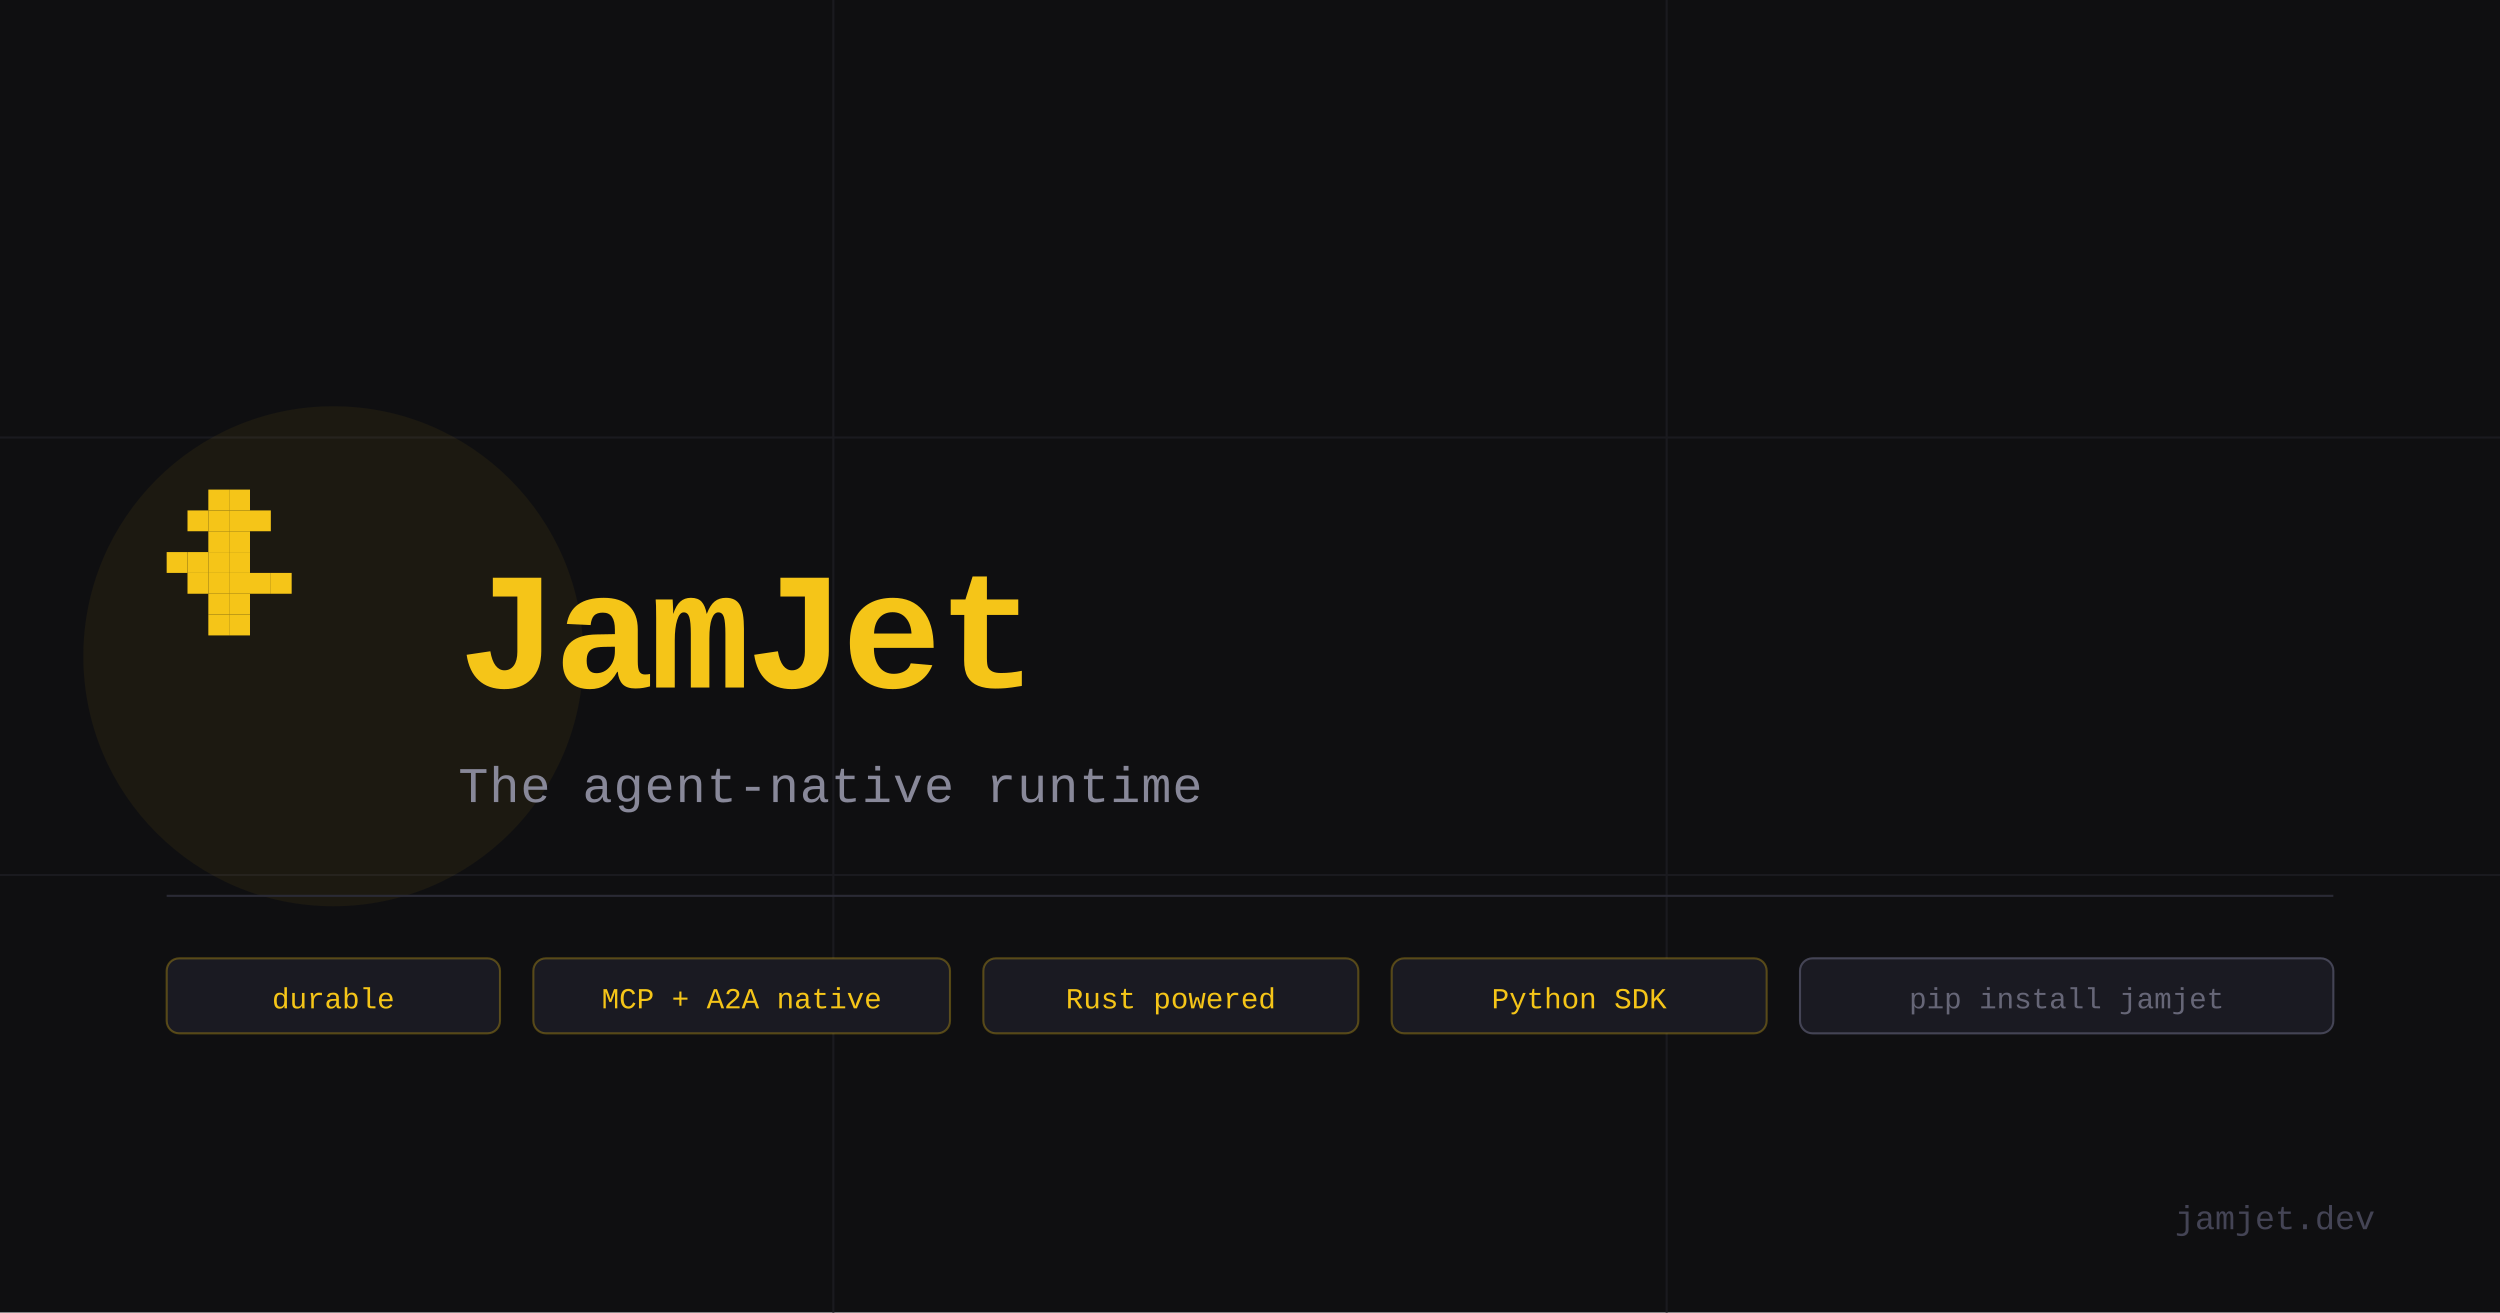
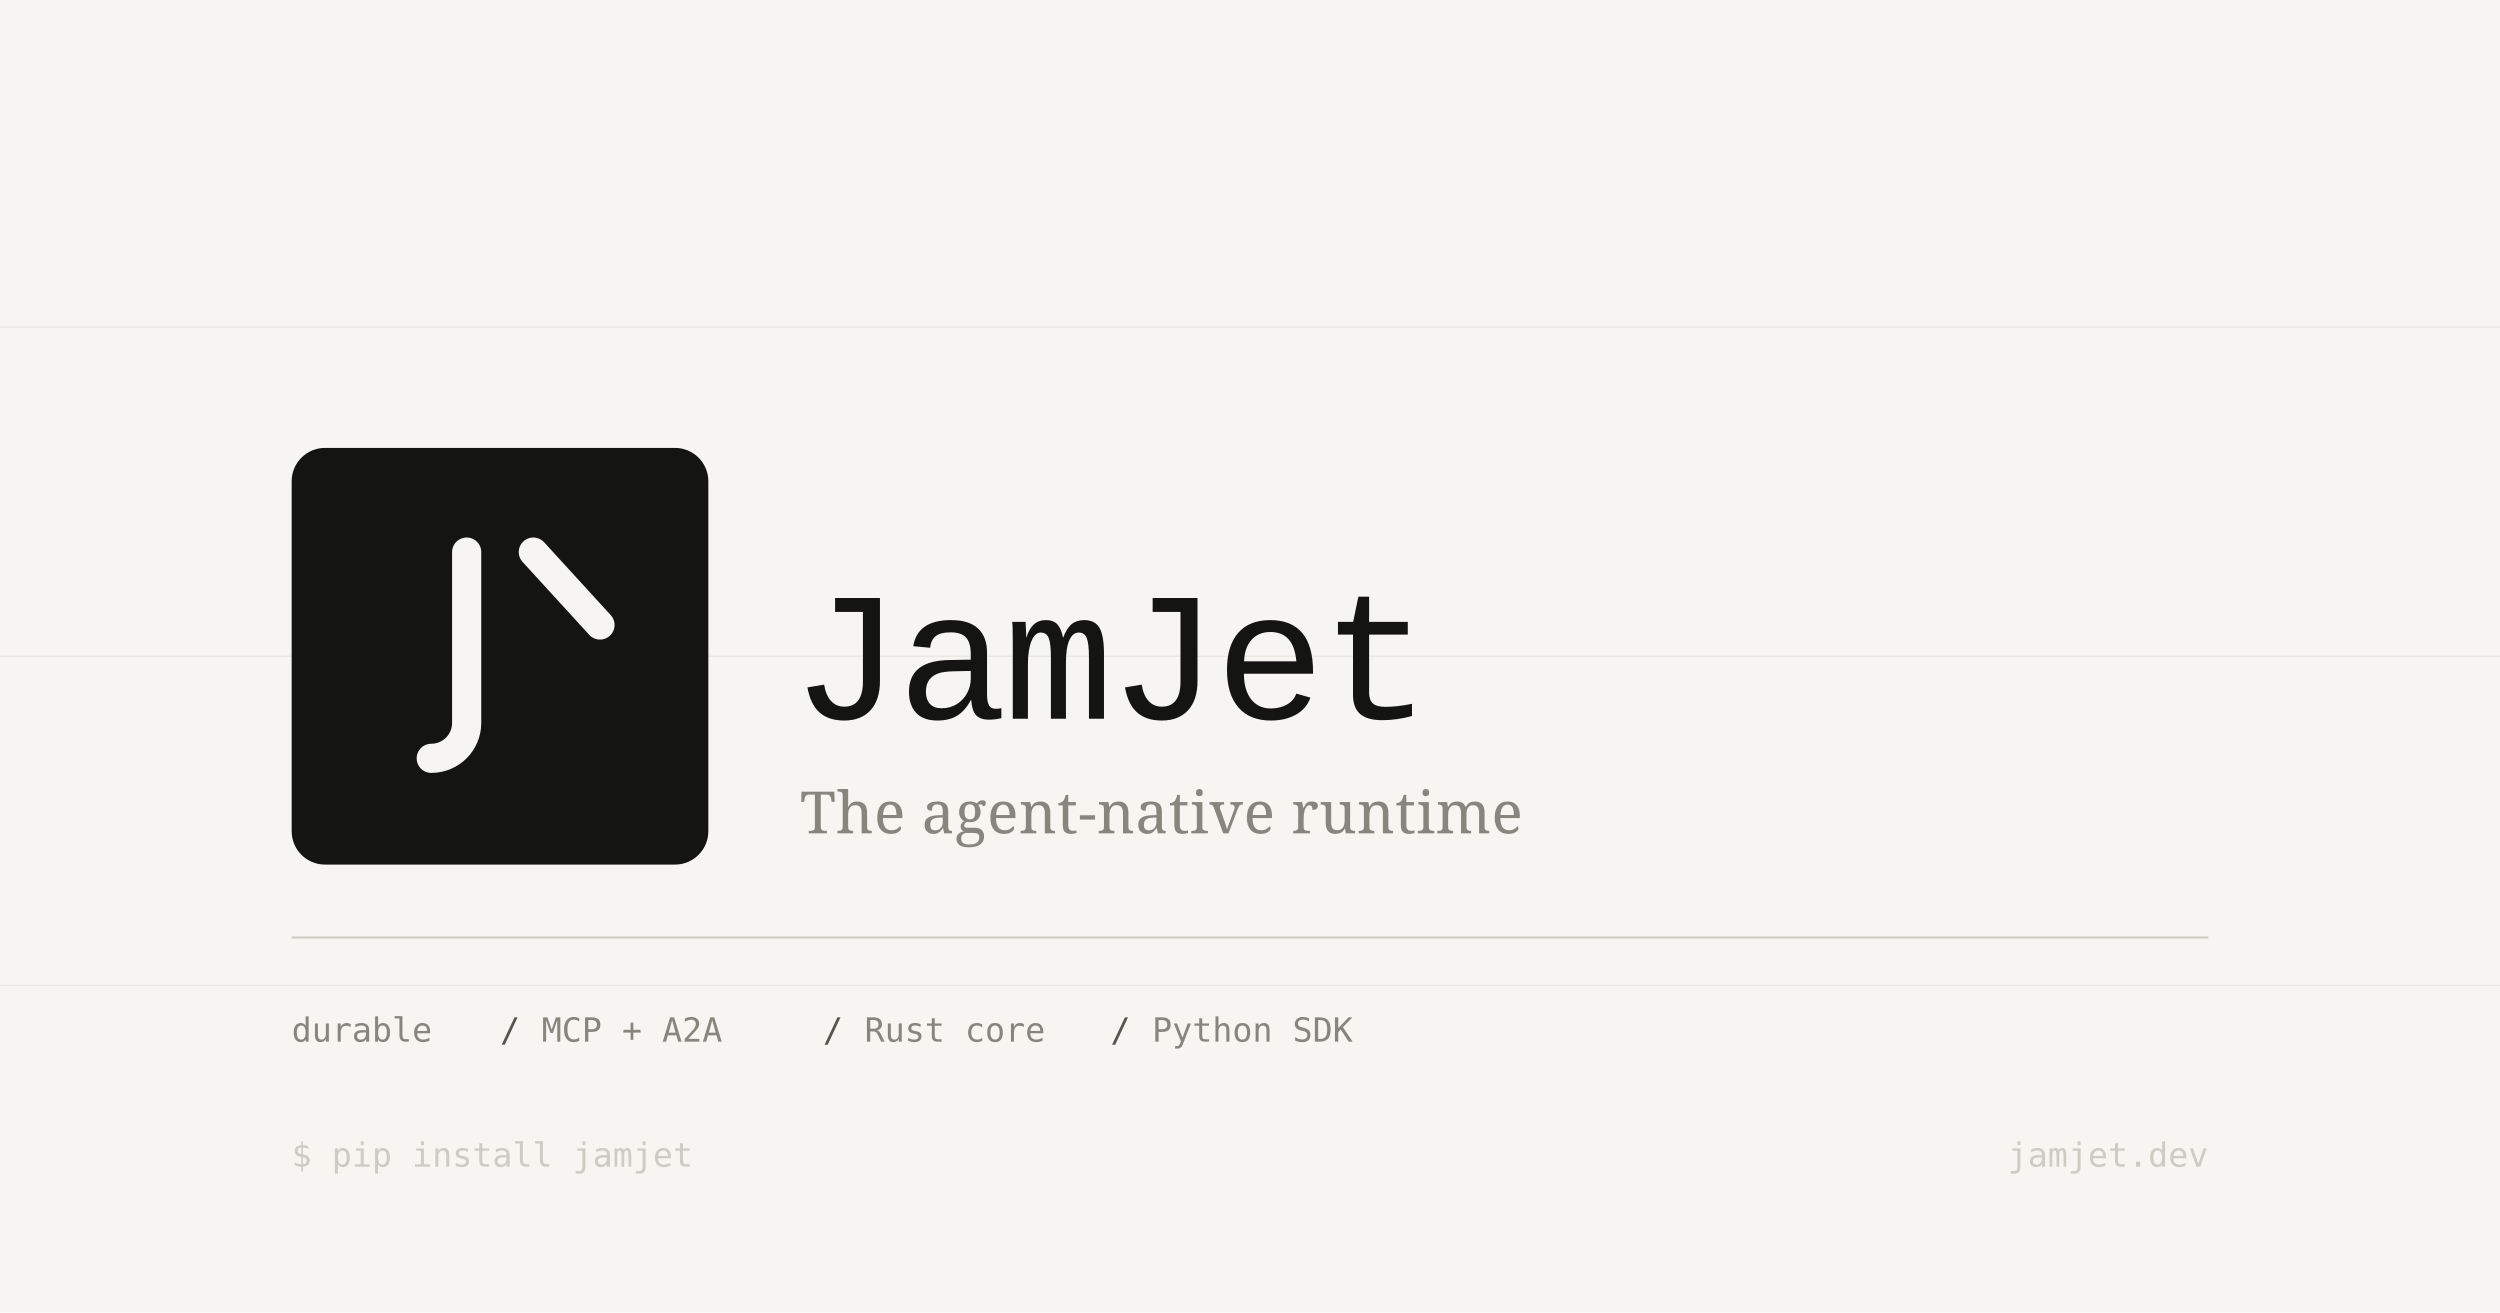
<svg xmlns="http://www.w3.org/2000/svg" width="1200" height="630" viewBox="0 0 1200 630" fill="none">
-   <rect width="1200" height="630" fill="#0f0f11" />
-   <line x1="0" y1="210" x2="1200" y2="210" stroke="#1a1a1f" stroke-width="1" />
-   <line x1="0" y1="420" x2="1200" y2="420" stroke="#1a1a1f" stroke-width="1" />
-   <line x1="400" y1="0" x2="400" y2="630" stroke="#1a1a1f" stroke-width="1" />
-   <line x1="800" y1="0" x2="800" y2="630" stroke="#1a1a1f" stroke-width="1" />
-   <ellipse cx="160" cy="315" rx="120" ry="120" fill="#f5c518" fill-opacity="0.06" />
-   <rect x="100" y="235" width="10" height="10" fill="#f5c518" />
-   <rect x="110" y="235" width="10" height="10" fill="#f5c518" />
-   <rect x="90" y="245" width="10" height="10" fill="#f5c518" />
-   <rect x="100" y="245" width="10" height="10" fill="#f5c518" />
-   <rect x="110" y="245" width="10" height="10" fill="#f5c518" />
-   <rect x="120" y="245" width="10" height="10" fill="#f5c518" />
-   <rect x="100" y="255" width="10" height="10" fill="#f5c518" />
-   <rect x="110" y="255" width="10" height="10" fill="#f5c518" />
-   <rect x="80" y="265" width="10" height="10" fill="#f5c518" />
-   <rect x="90" y="265" width="10" height="10" fill="#f5c518" />
-   <rect x="100" y="265" width="10" height="10" fill="#f5c518" />
-   <rect x="110" y="265" width="10" height="10" fill="#f5c518" />
-   <rect x="90" y="275" width="10" height="10" fill="#f5c518" />
-   <rect x="100" y="275" width="10" height="10" fill="#f5c518" />
-   <rect x="110" y="275" width="10" height="10" fill="#f5c518" />
-   <rect x="120" y="275" width="10" height="10" fill="#f5c518" />
-   <rect x="130" y="275" width="10" height="10" fill="#f5c518" />
-   <rect x="100" y="285" width="10" height="10" fill="#f5c518" />
-   <rect x="110" y="285" width="10" height="10" fill="#f5c518" />
-   <rect x="100" y="295" width="10" height="10" fill="#f5c518" />
-   <rect x="110" y="295" width="10" height="10" fill="#f5c518" />
-   <text x="220" y="330" font-family="'JetBrains Mono', 'Courier New', monospace" font-size="80" font-weight="700" fill="#f5c518" letter-spacing="-2">JamJet</text>
-   <text x="220" y="385" font-family="'JetBrains Mono', 'Courier New', monospace" font-size="24" fill="#888899" letter-spacing="0.5">The agent-native runtime</text>
-   <line x1="80" y1="430" x2="1120" y2="430" stroke="#2a2a35" stroke-width="1" />
-   <rect x="80" y="460" width="160" height="36" rx="6" fill="#1a1a22" stroke="#f5c518" stroke-opacity="0.3" stroke-width="1" />
-   <text x="160" y="484" font-family="'JetBrains Mono', 'Courier New', monospace" font-size="14" fill="#f5c518" text-anchor="middle">durable</text>
-   <rect x="256" y="460" width="200" height="36" rx="6" fill="#1a1a22" stroke="#f5c518" stroke-opacity="0.3" stroke-width="1" />
-   <text x="356" y="484" font-family="'JetBrains Mono', 'Courier New', monospace" font-size="14" fill="#f5c518" text-anchor="middle">MCP + A2A native</text>
-   <rect x="472" y="460" width="180" height="36" rx="6" fill="#1a1a22" stroke="#f5c518" stroke-opacity="0.3" stroke-width="1" />
-   <text x="562" y="484" font-family="'JetBrains Mono', 'Courier New', monospace" font-size="14" fill="#f5c518" text-anchor="middle">Rust powered</text>
-   <rect x="668" y="460" width="180" height="36" rx="6" fill="#1a1a22" stroke="#f5c518" stroke-opacity="0.3" stroke-width="1" />
-   <text x="758" y="484" font-family="'JetBrains Mono', 'Courier New', monospace" font-size="14" fill="#f5c518" text-anchor="middle">Python SDK</text>
-   <rect x="864" y="460" width="256" height="36" rx="6" fill="#1a1a22" stroke="#444455" stroke-width="1" />
-   <text x="992" y="484" font-family="'JetBrains Mono', 'Courier New', monospace" font-size="14" fill="#666677" text-anchor="middle">pip install jamjet</text>
-   <text x="1140" y="590" font-family="'JetBrains Mono', 'Courier New', monospace" font-size="16" fill="#444455" text-anchor="end">jamjet.dev</text>
+   <rect width="1200" height="630" fill="#f6f5f1" />
+   <line x1="0" y1="157" x2="1200" y2="157" stroke="#e5e4df" stroke-width="0.5" />
+   <line x1="0" y1="315" x2="1200" y2="315" stroke="#e5e4df" stroke-width="0.5" />
+   <line x1="0" y1="473" x2="1200" y2="473" stroke="#e5e4df" stroke-width="0.5" />
+   <g transform="translate(140,215)">
+     <rect width="200" height="200" rx="16" fill="#141413" />
+     <path d="M84 50v82c0 9.4-7.6 17-17 17" stroke="#f6f5f1" stroke-width="14" stroke-linecap="round" fill="none" />
+     <line x1="116" y1="50" x2="148" y2="85" stroke="#f6f5f1" stroke-width="14" stroke-linecap="round" />
+   </g>
+   <text x="380" y="345" font-family="'DM Mono', 'Courier New', monospace" font-size="88" font-weight="500" fill="#141413" letter-spacing="-2">JamJet</text>
+   <text x="384" y="400" font-family="'Newsreader', Georgia, serif" font-size="28" fill="#87867e" letter-spacing="0.3">The agent-native runtime</text>
+   <line x1="140" y1="450" x2="1060" y2="450" stroke="#cccbc4" stroke-width="1" />
+   <text x="140" y="500" font-family="'DM Mono', monospace" font-size="16" fill="#87867e">durable</text>
+   <text x="140" y="500" font-family="'DM Mono', monospace" font-size="16" fill="#555550" dx="100">/</text>
+   <text x="260" y="500" font-family="'DM Mono', monospace" font-size="16" fill="#87867e">MCP + A2A</text>
+   <text x="260" y="500" font-family="'DM Mono', monospace" font-size="16" fill="#555550" dx="135">/</text>
+   <text x="415" y="500" font-family="'DM Mono', monospace" font-size="16" fill="#87867e">Rust core</text>
+   <text x="415" y="500" font-family="'DM Mono', monospace" font-size="16" fill="#555550" dx="118">/</text>
+   <text x="553" y="500" font-family="'DM Mono', monospace" font-size="16" fill="#87867e">Python SDK</text>
+   <text x="140" y="560" font-family="'DM Mono', monospace" font-size="16" fill="#cccbc4">$ pip install jamjet</text>
+   <text x="1060" y="560" font-family="'DM Mono', monospace" font-size="16" fill="#cccbc4" text-anchor="end">jamjet.dev</text>
</svg>
